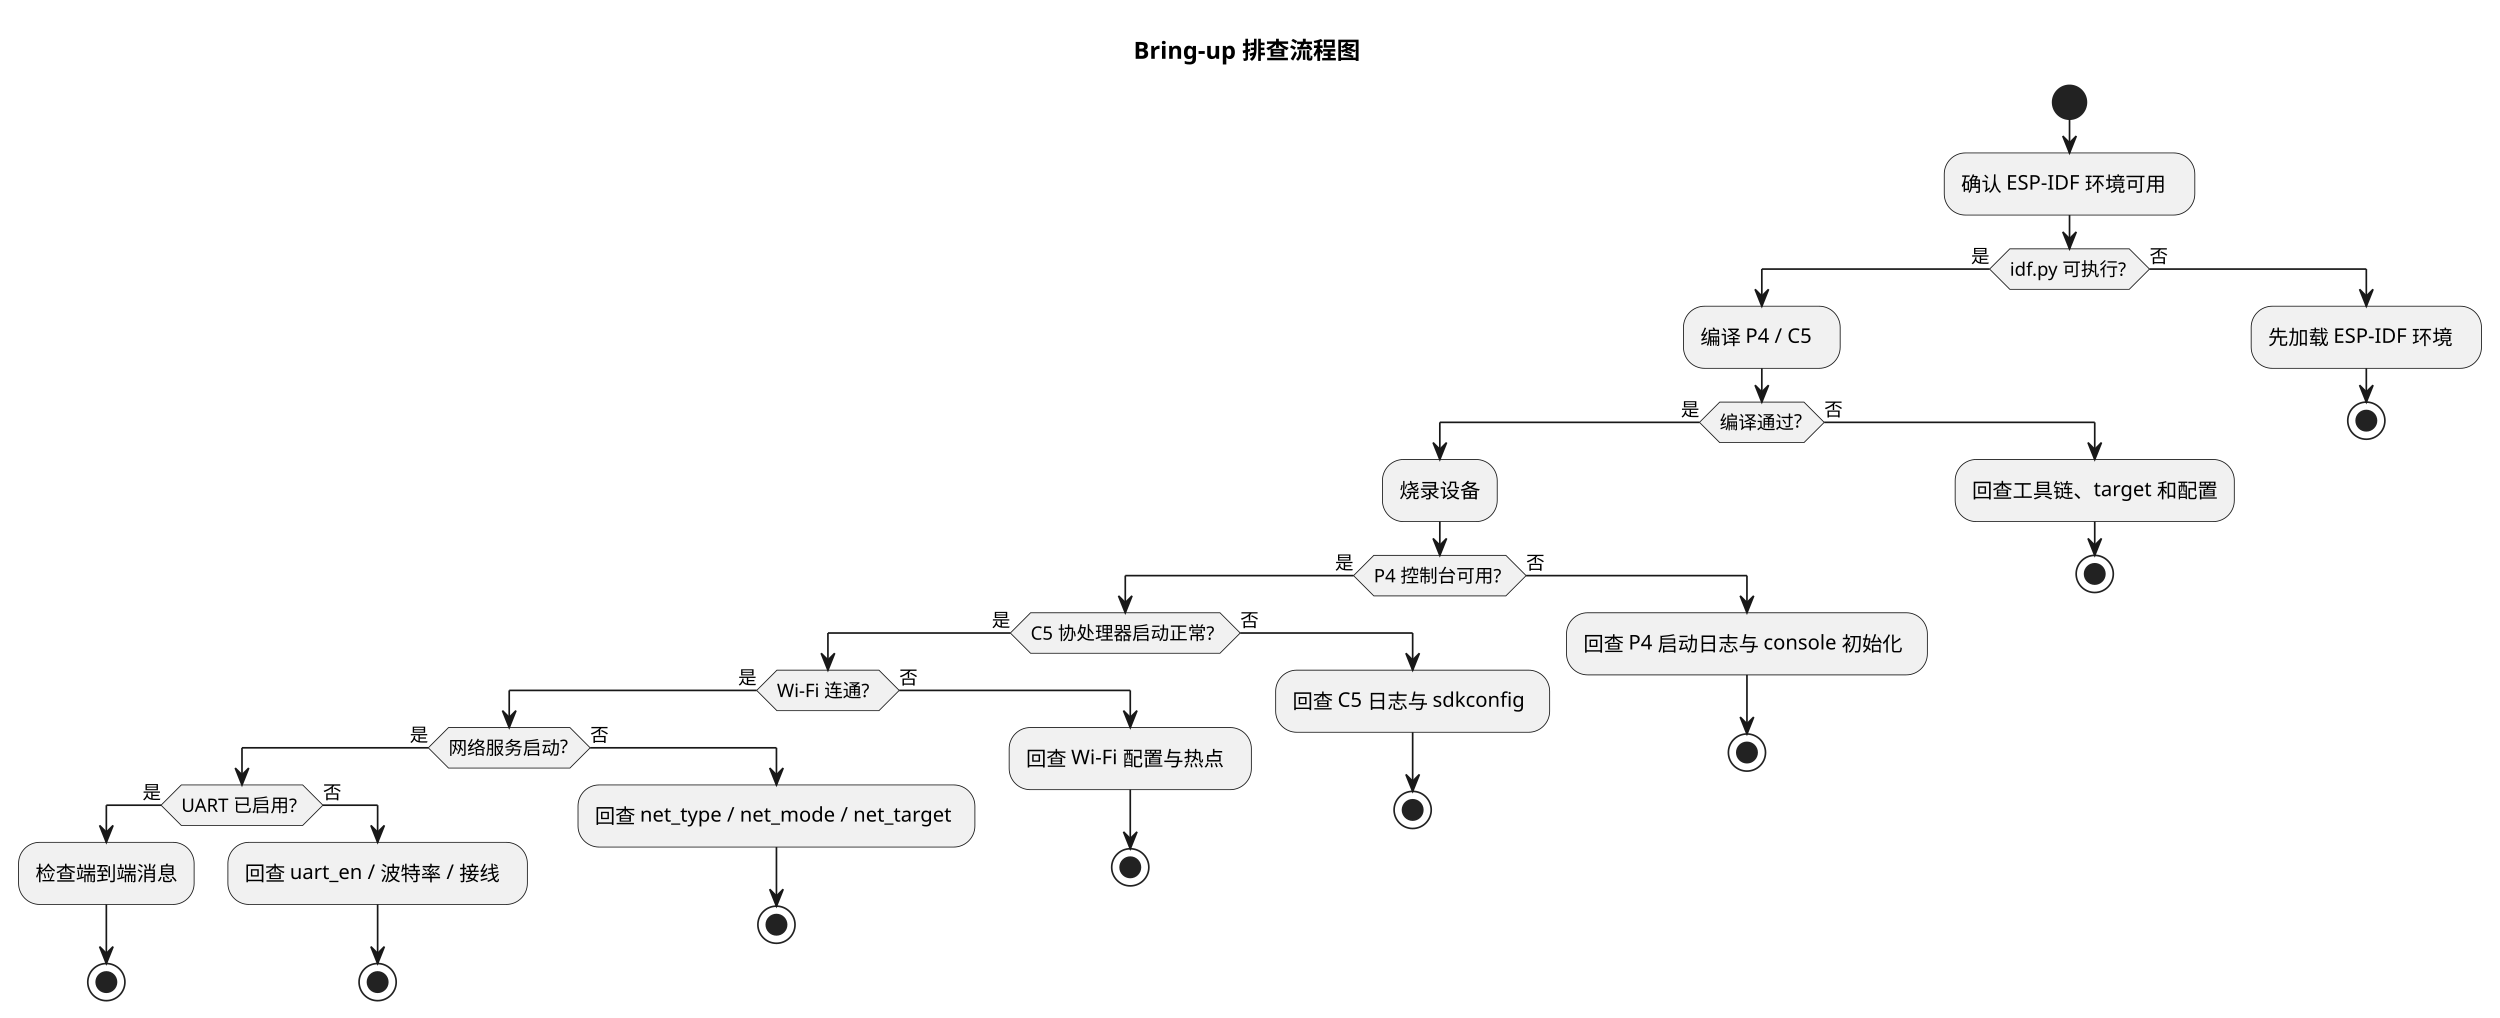
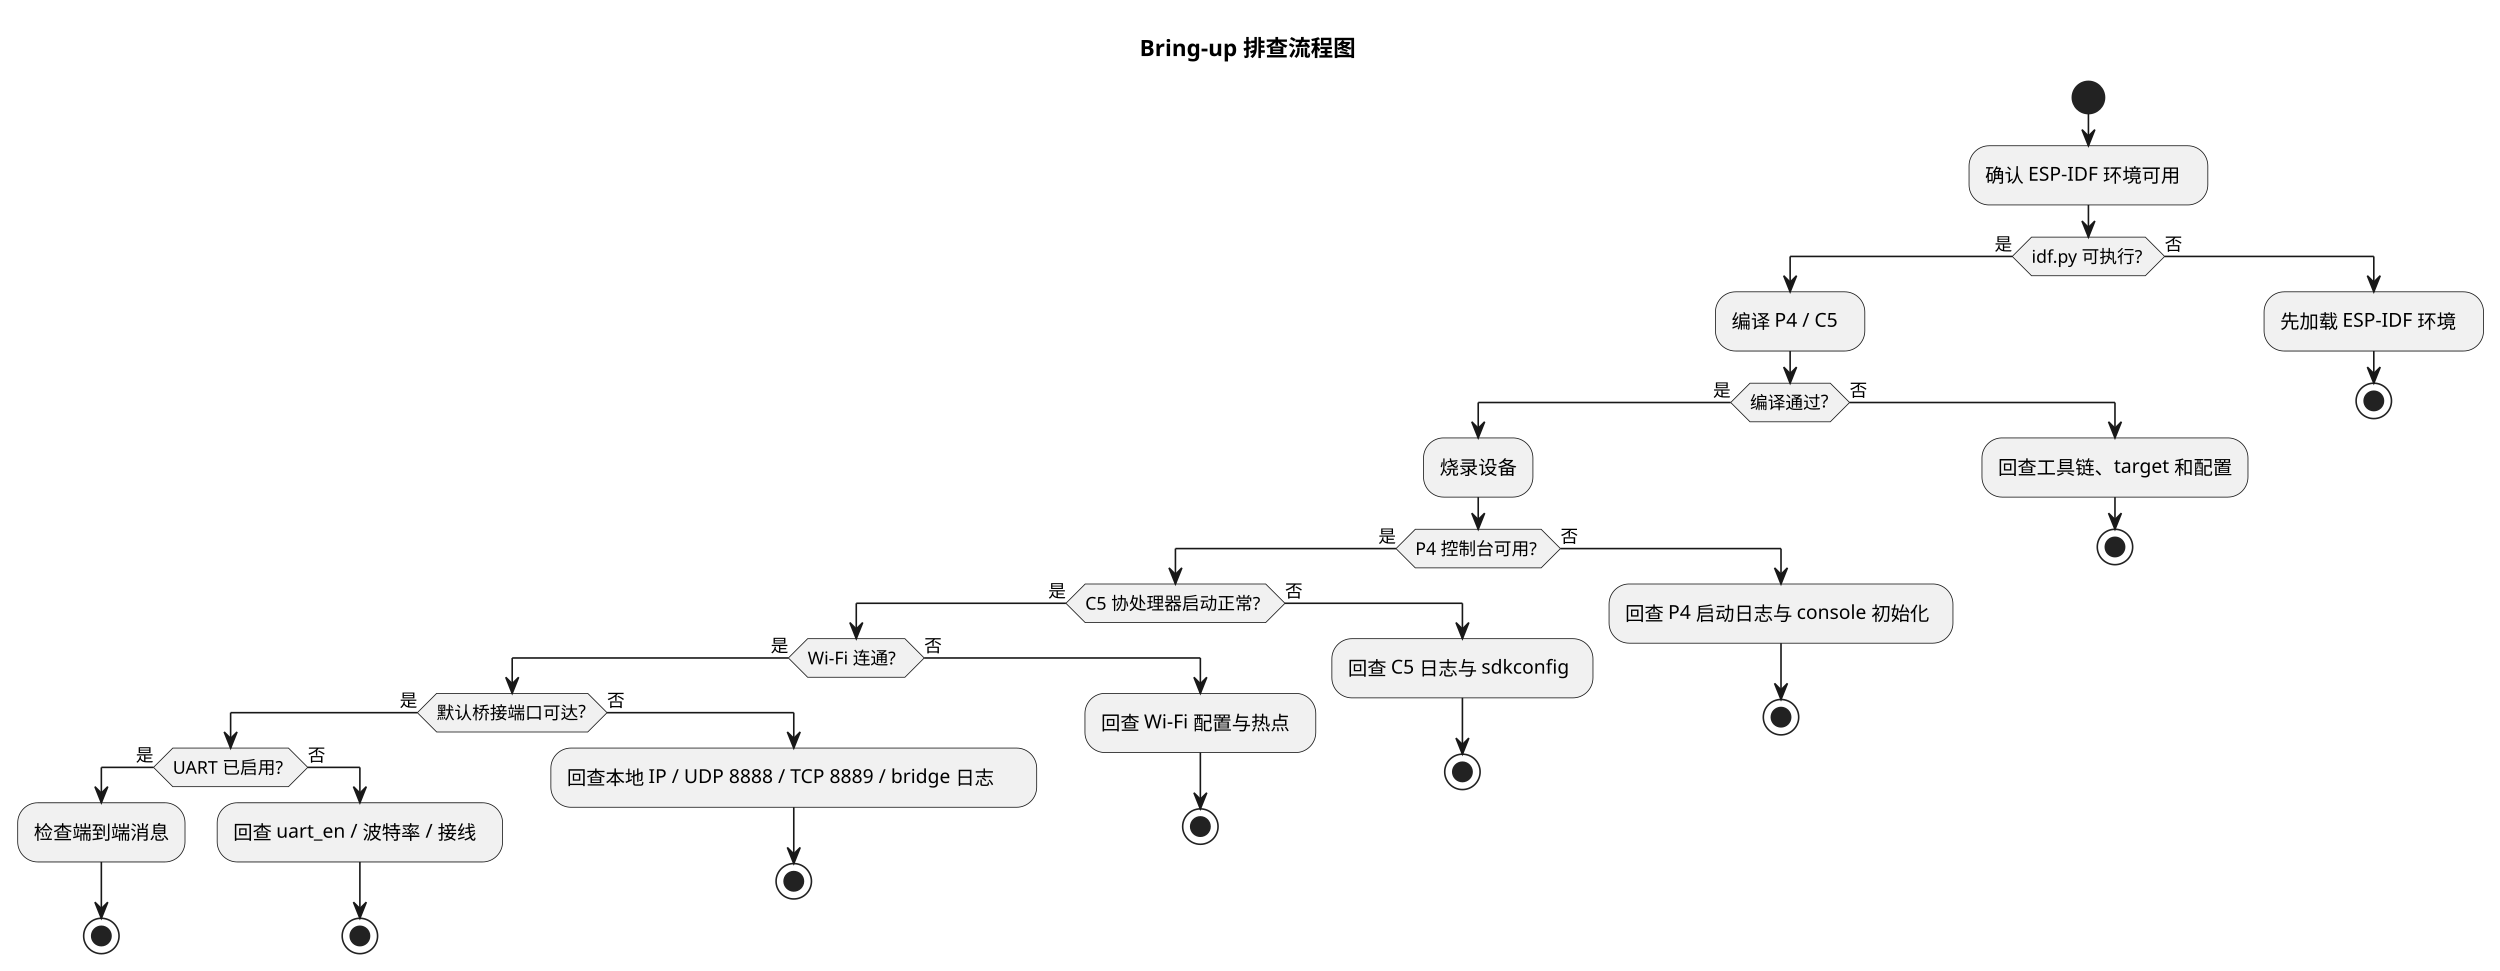
- <svg xmlns="http://www.w3.org/2000/svg" contentStyleType="text/css" data-diagram-type="ACTIVITY" height="603px" preserveAspectRatio="none" style="width:1481px;height:603px;" version="1.1" viewBox="0 0 1481 603" width="1481px" zoomAndPan="magnify">
+ <svg xmlns="http://www.w3.org/2000/svg" contentStyleType="text/css" data-diagram-type="ACTIVITY" height="603px" preserveAspectRatio="none" style="background:#FFFFFF;width:1554px;height:603px;" version="1.1" viewBox="0 0 1554 603" width="1554px" zoomAndPan="magnify">
  <defs />
  <g>
    <g class="title" data-source-line="1">
-       <text fill="#000000" font-family="PingFang SC" font-size="14" font-weight="bold" lengthAdjust="spacing" textLength="135.016" x="671.503" y="34.84">Bring-up 排查流程图</text>
+       <text fill="#000000" font-family="PingFang SC" font-size="14" font-weight="bold" lengthAdjust="spacing" textLength="135.016" x="708.376" y="34.84">Bring-up 排查流程图</text>
    </g>
-     <ellipse cx="1225.99" cy="60.6" fill="#222222" rx="10" ry="10" style="stroke:#222222;stroke-width:1;" />
-     <rect fill="#F1F1F1" height="36.8" rx="12.5" ry="12.5" style="stroke:#181818;stroke-width:0.5;" width="148.424" x="1151.778" y="90.6" />
-     <text fill="#000000" font-family="PingFang SC" font-size="12" lengthAdjust="spacing" textLength="128.424" x="1161.778" y="113.32">确认 ESP-IDF 环境可用</text>
-     <polygon fill="#F1F1F1" points="1190.62,147.4,1261.361,147.4,1273.361,159.4,1261.361,171.4,1190.62,171.4,1178.62,159.4,1190.62,147.4" style="stroke:#181818;stroke-width:0.5;" />
-     <text fill="#000000" font-family="PingFang SC" font-size="11" lengthAdjust="spacing" textLength="70.741" x="1190.62" y="163.36">idf.py 可执行?</text>
-     <text fill="#000000" font-family="PingFang SC" font-size="11" lengthAdjust="spacing" textLength="11" x="1167.62" y="155.66">是</text>
-     <text fill="#000000" font-family="PingFang SC" font-size="11" lengthAdjust="spacing" textLength="11" x="1273.361" y="155.66">否</text>
-     <rect fill="#F1F1F1" height="36.8" rx="12.5" ry="12.5" style="stroke:#181818;stroke-width:0.5;" width="92.828" x="997.291" y="181.4" />
-     <text fill="#000000" font-family="PingFang SC" font-size="12" lengthAdjust="spacing" textLength="72.828" x="1007.291" y="204.12">编译 P4 / C5</text>
-     <polygon fill="#F1F1F1" points="1018.751,238.2,1068.659,238.2,1080.659,250.2,1068.659,262.2,1018.751,262.2,1006.751,250.2,1018.751,238.2" style="stroke:#181818;stroke-width:0.5;" />
-     <text fill="#000000" font-family="PingFang SC" font-size="11" lengthAdjust="spacing" textLength="49.907" x="1018.751" y="254.16">编译通过?</text>
-     <text fill="#000000" font-family="PingFang SC" font-size="11" lengthAdjust="spacing" textLength="11" x="995.751" y="246.46">是</text>
-     <text fill="#000000" font-family="PingFang SC" font-size="11" lengthAdjust="spacing" textLength="11" x="1080.659" y="246.46">否</text>
-     <rect fill="#F1F1F1" height="36.8" rx="12.5" ry="12.5" style="stroke:#181818;stroke-width:0.5;" width="68" x="818.954" y="272.2" />
-     <text fill="#000000" font-family="PingFang SC" font-size="12" lengthAdjust="spacing" textLength="48" x="828.954" y="294.92">烧录设备</text>
-     <polygon fill="#F1F1F1" points="813.838,329,892.07,329,904.07,341,892.07,353,813.838,353,801.838,341,813.838,329" style="stroke:#181818;stroke-width:0.5;" />
-     <text fill="#000000" font-family="PingFang SC" font-size="11" lengthAdjust="spacing" textLength="78.232" x="813.838" y="344.96">P4 控制台可用?</text>
-     <text fill="#000000" font-family="PingFang SC" font-size="11" lengthAdjust="spacing" textLength="11" x="790.838" y="337.26">是</text>
-     <text fill="#000000" font-family="PingFang SC" font-size="11" lengthAdjust="spacing" textLength="11" x="904.07" y="337.26">否</text>
-     <polygon fill="#F1F1F1" points="610.528,363,722.706,363,734.706,375,722.706,387,610.528,387,598.528,375,610.528,363" style="stroke:#181818;stroke-width:0.5;" />
-     <text fill="#000000" font-family="PingFang SC" font-size="11" lengthAdjust="spacing" textLength="112.178" x="610.528" y="378.96">C5 协处理器启动正常?</text>
-     <text fill="#000000" font-family="PingFang SC" font-size="11" lengthAdjust="spacing" textLength="11" x="587.528" y="371.26">是</text>
-     <text fill="#000000" font-family="PingFang SC" font-size="11" lengthAdjust="spacing" textLength="11" x="734.706" y="371.26">否</text>
-     <polygon fill="#F1F1F1" points="460.248,397,520.683,397,532.683,409,520.683,421,460.248,421,448.248,409,460.248,397" style="stroke:#181818;stroke-width:0.5;" />
-     <text fill="#000000" font-family="PingFang SC" font-size="11" lengthAdjust="spacing" textLength="60.434" x="460.248" y="412.96">Wi-Fi 连通?</text>
-     <text fill="#000000" font-family="PingFang SC" font-size="11" lengthAdjust="spacing" textLength="11" x="437.248" y="405.26">是</text>
-     <text fill="#000000" font-family="PingFang SC" font-size="11" lengthAdjust="spacing" textLength="11" x="532.683" y="405.26">否</text>
-     <polygon fill="#F1F1F1" points="265.709,431,337.616,431,349.616,443,337.616,455,265.709,455,253.709,443,265.709,431" style="stroke:#181818;stroke-width:0.5;" />
-     <text fill="#000000" font-family="PingFang SC" font-size="11" lengthAdjust="spacing" textLength="71.907" x="265.709" y="446.96">网络服务启动?</text>
-     <text fill="#000000" font-family="PingFang SC" font-size="11" lengthAdjust="spacing" textLength="11" x="242.709" y="439.26">是</text>
-     <text fill="#000000" font-family="PingFang SC" font-size="11" lengthAdjust="spacing" textLength="11" x="349.616" y="439.26">否</text>
+     <ellipse cx="1298.168" cy="60.6" fill="#222222" rx="10" ry="10" style="stroke:#222222;stroke-width:1;" />
+     <rect fill="#F1F1F1" height="36.8" rx="12.5" ry="12.5" style="stroke:#181818;stroke-width:0.5;" width="148.424" x="1223.956" y="90.6" />
+     <text fill="#000000" font-family="PingFang SC" font-size="12" lengthAdjust="spacing" textLength="128.424" x="1233.956" y="113.32">确认 ESP-IDF 环境可用</text>
+     <polygon fill="#F1F1F1" points="1262.797,147.4,1333.539,147.4,1345.539,159.4,1333.539,171.4,1262.797,171.4,1250.797,159.4,1262.797,147.4" style="stroke:#181818;stroke-width:0.5;" />
+     <text fill="#000000" font-family="PingFang SC" font-size="11" lengthAdjust="spacing" textLength="70.741" x="1262.797" y="163.36">idf.py 可执行?</text>
+     <text fill="#000000" font-family="PingFang SC" font-size="11" lengthAdjust="spacing" textLength="11" x="1239.797" y="155.66">是</text>
+     <text fill="#000000" font-family="PingFang SC" font-size="11" lengthAdjust="spacing" textLength="11" x="1345.539" y="155.66">否</text>
+     <rect fill="#F1F1F1" height="36.8" rx="12.5" ry="12.5" style="stroke:#181818;stroke-width:0.5;" width="92.828" x="1066.334" y="181.4" />
+     <text fill="#000000" font-family="PingFang SC" font-size="12" lengthAdjust="spacing" textLength="72.828" x="1076.334" y="204.12">编译 P4 / C5</text>
+     <polygon fill="#F1F1F1" points="1087.795,238.2,1137.702,238.2,1149.702,250.2,1137.702,262.2,1087.795,262.2,1075.795,250.2,1087.795,238.2" style="stroke:#181818;stroke-width:0.5;" />
+     <text fill="#000000" font-family="PingFang SC" font-size="11" lengthAdjust="spacing" textLength="49.907" x="1087.795" y="254.16">编译通过?</text>
+     <text fill="#000000" font-family="PingFang SC" font-size="11" lengthAdjust="spacing" textLength="11" x="1064.795" y="246.46">是</text>
+     <text fill="#000000" font-family="PingFang SC" font-size="11" lengthAdjust="spacing" textLength="11" x="1149.702" y="246.46">否</text>
+     <rect fill="#F1F1F1" height="36.8" rx="12.5" ry="12.5" style="stroke:#181818;stroke-width:0.5;" width="68" x="884.862" y="272.2" />
+     <text fill="#000000" font-family="PingFang SC" font-size="12" lengthAdjust="spacing" textLength="48" x="894.862" y="294.92">烧录设备</text>
+     <polygon fill="#F1F1F1" points="879.746,329,957.978,329,969.978,341,957.978,353,879.746,353,867.746,341,879.746,329" style="stroke:#181818;stroke-width:0.5;" />
+     <text fill="#000000" font-family="PingFang SC" font-size="11" lengthAdjust="spacing" textLength="78.232" x="879.746" y="344.96">P4 控制台可用?</text>
+     <text fill="#000000" font-family="PingFang SC" font-size="11" lengthAdjust="spacing" textLength="11" x="856.746" y="337.26">是</text>
+     <text fill="#000000" font-family="PingFang SC" font-size="11" lengthAdjust="spacing" textLength="11" x="969.978" y="337.26">否</text>
+     <polygon fill="#F1F1F1" points="674.562,363,786.74,363,798.74,375,786.74,387,674.562,387,662.562,375,674.562,363" style="stroke:#181818;stroke-width:0.5;" />
+     <text fill="#000000" font-family="PingFang SC" font-size="11" lengthAdjust="spacing" textLength="112.178" x="674.562" y="378.96">C5 协处理器启动正常?</text>
+     <text fill="#000000" font-family="PingFang SC" font-size="11" lengthAdjust="spacing" textLength="11" x="651.562" y="371.26">是</text>
+     <text fill="#000000" font-family="PingFang SC" font-size="11" lengthAdjust="spacing" textLength="11" x="798.74" y="371.26">否</text>
+     <polygon fill="#F1F1F1" points="502.046,397,562.48,397,574.48,409,562.48,421,502.046,421,490.046,409,502.046,397" style="stroke:#181818;stroke-width:0.5;" />
+     <text fill="#000000" font-family="PingFang SC" font-size="11" lengthAdjust="spacing" textLength="60.434" x="502.046" y="412.96">Wi-Fi 连通?</text>
+     <text fill="#000000" font-family="PingFang SC" font-size="11" lengthAdjust="spacing" textLength="11" x="479.046" y="405.26">是</text>
+     <text fill="#000000" font-family="PingFang SC" font-size="11" lengthAdjust="spacing" textLength="11" x="574.48" y="405.26">否</text>
+     <polygon fill="#F1F1F1" points="271.428,431,365.336,431,377.336,443,365.336,455,271.428,455,259.428,443,271.428,431" style="stroke:#181818;stroke-width:0.5;" />
+     <text fill="#000000" font-family="PingFang SC" font-size="11" lengthAdjust="spacing" textLength="93.907" x="271.428" y="446.96">默认桥接端口可达?</text>
+     <text fill="#000000" font-family="PingFang SC" font-size="11" lengthAdjust="spacing" textLength="11" x="248.429" y="439.26">是</text>
+     <text fill="#000000" font-family="PingFang SC" font-size="11" lengthAdjust="spacing" textLength="11" x="377.336" y="439.26">否</text>
    <polygon fill="#F1F1F1" points="107.406,465,179.302,465,191.302,477,179.302,489,107.406,489,95.406,477,107.406,465" style="stroke:#181818;stroke-width:0.5;" />
    <text fill="#000000" font-family="PingFang SC" font-size="11" lengthAdjust="spacing" textLength="71.896" x="107.406" y="480.96">UART 已启用?</text>
    <text fill="#000000" font-family="PingFang SC" font-size="11" lengthAdjust="spacing" textLength="11" x="84.406" y="473.26">是</text>
    <text fill="#000000" font-family="PingFang SC" font-size="11" lengthAdjust="spacing" textLength="11" x="191.302" y="473.26">否</text>
    <rect fill="#F1F1F1" height="36.8" rx="12.5" ry="12.5" style="stroke:#181818;stroke-width:0.5;" width="104" x="11" y="499" />
    <text fill="#000000" font-family="PingFang SC" font-size="12" lengthAdjust="spacing" textLength="84" x="21" y="521.72">检查端到端消息</text>
    <ellipse cx="63" cy="581.8" fill="none" rx="11" ry="11" style="stroke:#222222;stroke-width:1;" />
    <ellipse cx="63" cy="581.8" fill="#222222" rx="6" ry="6" style="stroke:#222222;stroke-width:1;" />
    <rect fill="#F1F1F1" height="36.8" rx="12.5" ry="12.5" style="stroke:#181818;stroke-width:0.5;" width="177.416" x="135" y="499" />
    <text fill="#000000" font-family="PingFang SC" font-size="12" lengthAdjust="spacing" textLength="157.416" x="145" y="521.72">回查 uart_en / 波特率 / 接线</text>
    <ellipse cx="223.708" cy="581.8" fill="none" rx="11" ry="11" style="stroke:#222222;stroke-width:1;" />
    <ellipse cx="223.708" cy="581.8" fill="#222222" rx="6" ry="6" style="stroke:#222222;stroke-width:1;" />
-     <rect fill="#F1F1F1" height="36.8" rx="12.5" ry="12.5" style="stroke:#181818;stroke-width:0.5;" width="235.112" x="342.416" y="465" />
-     <text fill="#000000" font-family="PingFang SC" font-size="12" lengthAdjust="spacing" textLength="215.112" x="352.416" y="487.72">回查 net_type / net_mode / net_target</text>
-     <ellipse cx="459.972" cy="547.8" fill="none" rx="11" ry="11" style="stroke:#222222;stroke-width:1;" />
-     <ellipse cx="459.972" cy="547.8" fill="#222222" rx="6" ry="6" style="stroke:#222222;stroke-width:1;" />
-     <rect fill="#F1F1F1" height="36.8" rx="12.5" ry="12.5" style="stroke:#181818;stroke-width:0.5;" width="143.48" x="597.831" y="431" />
-     <text fill="#000000" font-family="PingFang SC" font-size="12" lengthAdjust="spacing" textLength="123.48" x="607.831" y="453.72">回查 Wi-Fi 配置与热点</text>
-     <ellipse cx="669.571" cy="513.8" fill="none" rx="11" ry="11" style="stroke:#222222;stroke-width:1;" />
-     <ellipse cx="669.571" cy="513.8" fill="#222222" rx="6" ry="6" style="stroke:#222222;stroke-width:1;" />
-     <rect fill="#F1F1F1" height="36.8" rx="12.5" ry="12.5" style="stroke:#181818;stroke-width:0.5;" width="162.308" x="755.706" y="397" />
-     <text fill="#000000" font-family="PingFang SC" font-size="12" lengthAdjust="spacing" textLength="142.308" x="765.706" y="419.72">回查 C5 日志与 sdkconfig</text>
-     <ellipse cx="836.86" cy="479.8" fill="none" rx="11" ry="11" style="stroke:#222222;stroke-width:1;" />
-     <ellipse cx="836.86" cy="479.8" fill="#222222" rx="6" ry="6" style="stroke:#222222;stroke-width:1;" />
-     <rect fill="#F1F1F1" height="36.8" rx="12.5" ry="12.5" style="stroke:#181818;stroke-width:0.5;" width="213.764" x="928.014" y="363" />
-     <text fill="#000000" font-family="PingFang SC" font-size="12" lengthAdjust="spacing" textLength="193.764" x="938.014" y="385.72">回查 P4 启动日志与 console 初始化</text>
-     <ellipse cx="1034.896" cy="445.8" fill="none" rx="11" ry="11" style="stroke:#222222;stroke-width:1;" />
-     <ellipse cx="1034.896" cy="445.8" fill="#222222" rx="6" ry="6" style="stroke:#222222;stroke-width:1;" />
-     <rect fill="#F1F1F1" height="36.8" rx="12.5" ry="12.5" style="stroke:#181818;stroke-width:0.5;" width="165.356" x="1158.243" y="272.2" />
-     <text fill="#000000" font-family="PingFang SC" font-size="12" lengthAdjust="spacing" textLength="145.356" x="1168.243" y="294.92">回查工具链、target 和配置</text>
-     <ellipse cx="1240.92" cy="340" fill="none" rx="11" ry="11" style="stroke:#222222;stroke-width:1;" />
-     <ellipse cx="1240.92" cy="340" fill="#222222" rx="6" ry="6" style="stroke:#222222;stroke-width:1;" />
-     <rect fill="#F1F1F1" height="36.8" rx="12.5" ry="12.5" style="stroke:#181818;stroke-width:0.5;" width="136.424" x="1333.599" y="181.4" />
-     <text fill="#000000" font-family="PingFang SC" font-size="12" lengthAdjust="spacing" textLength="116.424" x="1343.599" y="204.12">先加载 ESP-IDF 环境</text>
-     <ellipse cx="1401.811" cy="249.2" fill="none" rx="11" ry="11" style="stroke:#222222;stroke-width:1;" />
-     <ellipse cx="1401.811" cy="249.2" fill="#222222" rx="6" ry="6" style="stroke:#222222;stroke-width:1;" />
-     <line style="stroke:#181818;stroke-width:1;" x1="1225.99" x2="1225.99" y1="70.6" y2="90.6" />
-     <polygon fill="#181818" points="1221.99,80.6,1225.99,90.6,1229.99,80.6,1225.99,84.6" style="stroke:#181818;stroke-width:1;" />
+     <rect fill="#F1F1F1" height="36.8" rx="12.5" ry="12.5" style="stroke:#181818;stroke-width:0.5;" width="301.988" x="342.416" y="465" />
+     <text fill="#000000" font-family="PingFang SC" font-size="12" lengthAdjust="spacing" textLength="281.988" x="352.416" y="487.72">回查本地 IP / UDP 8888 / TCP 8889 / bridge 日志</text>
+     <ellipse cx="493.41" cy="547.8" fill="none" rx="11" ry="11" style="stroke:#222222;stroke-width:1;" />
+     <ellipse cx="493.41" cy="547.8" fill="#222222" rx="6" ry="6" style="stroke:#222222;stroke-width:1;" />
+     <rect fill="#F1F1F1" height="36.8" rx="12.5" ry="12.5" style="stroke:#181818;stroke-width:0.5;" width="143.48" x="674.404" y="431" />
+     <text fill="#000000" font-family="PingFang SC" font-size="12" lengthAdjust="spacing" textLength="123.48" x="684.404" y="453.72">回查 Wi-Fi 配置与热点</text>
+     <ellipse cx="746.144" cy="513.8" fill="none" rx="11" ry="11" style="stroke:#222222;stroke-width:1;" />
+     <ellipse cx="746.144" cy="513.8" fill="#222222" rx="6" ry="6" style="stroke:#222222;stroke-width:1;" />
+     <rect fill="#F1F1F1" height="36.8" rx="12.5" ry="12.5" style="stroke:#181818;stroke-width:0.5;" width="162.308" x="827.884" y="397" />
+     <text fill="#000000" font-family="PingFang SC" font-size="12" lengthAdjust="spacing" textLength="142.308" x="837.884" y="419.72">回查 C5 日志与 sdkconfig</text>
+     <ellipse cx="909.038" cy="479.8" fill="none" rx="11" ry="11" style="stroke:#222222;stroke-width:1;" />
+     <ellipse cx="909.038" cy="479.8" fill="#222222" rx="6" ry="6" style="stroke:#222222;stroke-width:1;" />
+     <rect fill="#F1F1F1" height="36.8" rx="12.5" ry="12.5" style="stroke:#181818;stroke-width:0.5;" width="213.764" x="1000.192" y="363" />
+     <text fill="#000000" font-family="PingFang SC" font-size="12" lengthAdjust="spacing" textLength="193.764" x="1010.192" y="385.72">回查 P4 启动日志与 console 初始化</text>
+     <ellipse cx="1107.074" cy="445.8" fill="none" rx="11" ry="11" style="stroke:#222222;stroke-width:1;" />
+     <ellipse cx="1107.074" cy="445.8" fill="#222222" rx="6" ry="6" style="stroke:#222222;stroke-width:1;" />
+     <rect fill="#F1F1F1" height="36.8" rx="12.5" ry="12.5" style="stroke:#181818;stroke-width:0.5;" width="165.356" x="1231.988" y="272.2" />
+     <text fill="#000000" font-family="PingFang SC" font-size="12" lengthAdjust="spacing" textLength="145.356" x="1241.988" y="294.92">回查工具链、target 和配置</text>
+     <ellipse cx="1314.666" cy="340" fill="none" rx="11" ry="11" style="stroke:#222222;stroke-width:1;" />
+     <ellipse cx="1314.666" cy="340" fill="#222222" rx="6" ry="6" style="stroke:#222222;stroke-width:1;" />
+     <rect fill="#F1F1F1" height="36.8" rx="12.5" ry="12.5" style="stroke:#181818;stroke-width:0.5;" width="136.424" x="1407.344" y="181.4" />
+     <text fill="#000000" font-family="PingFang SC" font-size="12" lengthAdjust="spacing" textLength="116.424" x="1417.344" y="204.12">先加载 ESP-IDF 环境</text>
+     <ellipse cx="1475.556" cy="249.2" fill="none" rx="11" ry="11" style="stroke:#222222;stroke-width:1;" />
+     <ellipse cx="1475.556" cy="249.2" fill="#222222" rx="6" ry="6" style="stroke:#222222;stroke-width:1;" />
+     <line style="stroke:#181818;stroke-width:1;" x1="1298.168" x2="1298.168" y1="70.6" y2="90.6" />
+     <polygon fill="#181818" points="1294.168,80.6,1298.168,90.6,1302.168,80.6,1298.168,84.6" style="stroke:#181818;stroke-width:1;" />
    <line style="stroke:#181818;stroke-width:1;" x1="63" x2="63" y1="535.8" y2="570.8" />
    <polygon fill="#181818" points="59,560.8,63,570.8,67,560.8,63,564.8" style="stroke:#181818;stroke-width:1;" />
    <line style="stroke:#181818;stroke-width:1;" x1="223.708" x2="223.708" y1="535.8" y2="570.8" />
    <polygon fill="#181818" points="219.708,560.8,223.708,570.8,227.708,560.8,223.708,564.8" style="stroke:#181818;stroke-width:1;" />
    <line style="stroke:#181818;stroke-width:1;" x1="95.406" x2="63" y1="477" y2="477" />
    <line style="stroke:#181818;stroke-width:1;" x1="63" x2="63" y1="477" y2="499" />
    <polygon fill="#181818" points="59,489,63,499,67,489,63,493" style="stroke:#181818;stroke-width:1;" />
    <line style="stroke:#181818;stroke-width:1;" x1="191.302" x2="223.708" y1="477" y2="477" />
    <line style="stroke:#181818;stroke-width:1;" x1="223.708" x2="223.708" y1="477" y2="499" />
    <polygon fill="#181818" points="219.708,489,223.708,499,227.708,489,223.708,493" style="stroke:#181818;stroke-width:1;" />
-     <line style="stroke:#181818;stroke-width:1;" x1="459.972" x2="459.972" y1="501.8" y2="536.8" />
-     <polygon fill="#181818" points="455.972,526.8,459.972,536.8,463.972,526.8,459.972,530.8" style="stroke:#181818;stroke-width:1;" />
-     <line style="stroke:#181818;stroke-width:1;" x1="253.709" x2="143.354" y1="443" y2="443" />
+     <line style="stroke:#181818;stroke-width:1;" x1="493.41" x2="493.41" y1="501.8" y2="536.8" />
+     <polygon fill="#181818" points="489.41,526.8,493.41,536.8,497.41,526.8,493.41,530.8" style="stroke:#181818;stroke-width:1;" />
+     <line style="stroke:#181818;stroke-width:1;" x1="259.428" x2="143.354" y1="443" y2="443" />
    <line style="stroke:#181818;stroke-width:1;" x1="143.354" x2="143.354" y1="443" y2="465" />
    <polygon fill="#181818" points="139.354,455,143.354,465,147.354,455,143.354,459" style="stroke:#181818;stroke-width:1;" />
-     <line style="stroke:#181818;stroke-width:1;" x1="349.616" x2="459.972" y1="443" y2="443" />
-     <line style="stroke:#181818;stroke-width:1;" x1="459.972" x2="459.972" y1="443" y2="465" />
-     <polygon fill="#181818" points="455.972,455,459.972,465,463.972,455,459.972,459" style="stroke:#181818;stroke-width:1;" />
-     <line style="stroke:#181818;stroke-width:1;" x1="669.571" x2="669.571" y1="467.8" y2="502.8" />
-     <polygon fill="#181818" points="665.571,492.8,669.571,502.8,673.571,492.8,669.571,496.8" style="stroke:#181818;stroke-width:1;" />
-     <line style="stroke:#181818;stroke-width:1;" x1="448.248" x2="301.663" y1="409" y2="409" />
-     <line style="stroke:#181818;stroke-width:1;" x1="301.663" x2="301.663" y1="409" y2="431" />
-     <polygon fill="#181818" points="297.663,421,301.663,431,305.663,421,301.663,425" style="stroke:#181818;stroke-width:1;" />
-     <line style="stroke:#181818;stroke-width:1;" x1="532.683" x2="669.571" y1="409" y2="409" />
-     <line style="stroke:#181818;stroke-width:1;" x1="669.571" x2="669.571" y1="409" y2="431" />
-     <polygon fill="#181818" points="665.571,421,669.571,431,673.571,421,669.571,425" style="stroke:#181818;stroke-width:1;" />
-     <line style="stroke:#181818;stroke-width:1;" x1="836.86" x2="836.86" y1="433.8" y2="468.8" />
-     <polygon fill="#181818" points="832.86,458.8,836.86,468.8,840.86,458.8,836.86,462.8" style="stroke:#181818;stroke-width:1;" />
-     <line style="stroke:#181818;stroke-width:1;" x1="598.528" x2="490.466" y1="375" y2="375" />
-     <line style="stroke:#181818;stroke-width:1;" x1="490.466" x2="490.466" y1="375" y2="397" />
-     <polygon fill="#181818" points="486.466,387,490.466,397,494.466,387,490.466,391" style="stroke:#181818;stroke-width:1;" />
-     <line style="stroke:#181818;stroke-width:1;" x1="734.706" x2="836.86" y1="375" y2="375" />
-     <line style="stroke:#181818;stroke-width:1;" x1="836.86" x2="836.86" y1="375" y2="397" />
-     <polygon fill="#181818" points="832.86,387,836.86,397,840.86,387,836.86,391" style="stroke:#181818;stroke-width:1;" />
-     <line style="stroke:#181818;stroke-width:1;" x1="1034.896" x2="1034.896" y1="399.8" y2="434.8" />
-     <polygon fill="#181818" points="1030.896,424.8,1034.896,434.8,1038.896,424.8,1034.896,428.8" style="stroke:#181818;stroke-width:1;" />
-     <line style="stroke:#181818;stroke-width:1;" x1="801.838" x2="666.617" y1="341" y2="341" />
-     <line style="stroke:#181818;stroke-width:1;" x1="666.617" x2="666.617" y1="341" y2="363" />
-     <polygon fill="#181818" points="662.617,353,666.617,363,670.617,353,666.617,357" style="stroke:#181818;stroke-width:1;" />
-     <line style="stroke:#181818;stroke-width:1;" x1="904.07" x2="1034.896" y1="341" y2="341" />
-     <line style="stroke:#181818;stroke-width:1;" x1="1034.896" x2="1034.896" y1="341" y2="363" />
-     <polygon fill="#181818" points="1030.896,353,1034.896,363,1038.896,353,1034.896,357" style="stroke:#181818;stroke-width:1;" />
-     <line style="stroke:#181818;stroke-width:1;" x1="852.954" x2="852.954" y1="309" y2="329" />
-     <polygon fill="#181818" points="848.954,319,852.954,329,856.954,319,852.954,323" style="stroke:#181818;stroke-width:1;" />
-     <line style="stroke:#181818;stroke-width:1;" x1="1240.92" x2="1240.92" y1="309" y2="329" />
-     <polygon fill="#181818" points="1236.92,319,1240.92,329,1244.92,319,1240.92,323" style="stroke:#181818;stroke-width:1;" />
-     <line style="stroke:#181818;stroke-width:1;" x1="1006.751" x2="852.954" y1="250.2" y2="250.2" />
-     <line style="stroke:#181818;stroke-width:1;" x1="852.954" x2="852.954" y1="250.2" y2="272.2" />
-     <polygon fill="#181818" points="848.954,262.2,852.954,272.2,856.954,262.2,852.954,266.2" style="stroke:#181818;stroke-width:1;" />
-     <line style="stroke:#181818;stroke-width:1;" x1="1080.659" x2="1240.92" y1="250.2" y2="250.2" />
-     <line style="stroke:#181818;stroke-width:1;" x1="1240.92" x2="1240.92" y1="250.2" y2="272.2" />
-     <polygon fill="#181818" points="1236.92,262.2,1240.92,272.2,1244.92,262.2,1240.92,266.2" style="stroke:#181818;stroke-width:1;" />
-     <line style="stroke:#181818;stroke-width:1;" x1="1043.705" x2="1043.705" y1="218.2" y2="238.2" />
-     <polygon fill="#181818" points="1039.705,228.2,1043.705,238.2,1047.705,228.2,1043.705,232.2" style="stroke:#181818;stroke-width:1;" />
-     <line style="stroke:#181818;stroke-width:1;" x1="1401.811" x2="1401.811" y1="218.2" y2="238.2" />
-     <polygon fill="#181818" points="1397.811,228.2,1401.811,238.2,1405.811,228.2,1401.811,232.2" style="stroke:#181818;stroke-width:1;" />
-     <line style="stroke:#181818;stroke-width:1;" x1="1178.62" x2="1043.705" y1="159.4" y2="159.4" />
-     <line style="stroke:#181818;stroke-width:1;" x1="1043.705" x2="1043.705" y1="159.4" y2="181.4" />
-     <polygon fill="#181818" points="1039.705,171.4,1043.705,181.4,1047.705,171.4,1043.705,175.4" style="stroke:#181818;stroke-width:1;" />
-     <line style="stroke:#181818;stroke-width:1;" x1="1273.361" x2="1401.811" y1="159.4" y2="159.4" />
-     <line style="stroke:#181818;stroke-width:1;" x1="1401.811" x2="1401.811" y1="159.4" y2="181.4" />
-     <polygon fill="#181818" points="1397.811,171.4,1401.811,181.4,1405.811,171.4,1401.811,175.4" style="stroke:#181818;stroke-width:1;" />
-     <line style="stroke:#181818;stroke-width:1;" x1="1225.99" x2="1225.99" y1="127.4" y2="147.4" />
-     <polygon fill="#181818" points="1221.99,137.4,1225.99,147.4,1229.99,137.4,1225.99,141.4" style="stroke:#181818;stroke-width:1;" />
+     <line style="stroke:#181818;stroke-width:1;" x1="377.336" x2="493.41" y1="443" y2="443" />
+     <line style="stroke:#181818;stroke-width:1;" x1="493.41" x2="493.41" y1="443" y2="465" />
+     <polygon fill="#181818" points="489.41,455,493.41,465,497.41,455,493.41,459" style="stroke:#181818;stroke-width:1;" />
+     <line style="stroke:#181818;stroke-width:1;" x1="746.144" x2="746.144" y1="467.8" y2="502.8" />
+     <polygon fill="#181818" points="742.144,492.8,746.144,502.8,750.144,492.8,746.144,496.8" style="stroke:#181818;stroke-width:1;" />
+     <line style="stroke:#181818;stroke-width:1;" x1="490.046" x2="318.382" y1="409" y2="409" />
+     <line style="stroke:#181818;stroke-width:1;" x1="318.382" x2="318.382" y1="409" y2="431" />
+     <polygon fill="#181818" points="314.382,421,318.382,431,322.382,421,318.382,425" style="stroke:#181818;stroke-width:1;" />
+     <line style="stroke:#181818;stroke-width:1;" x1="574.48" x2="746.144" y1="409" y2="409" />
+     <line style="stroke:#181818;stroke-width:1;" x1="746.144" x2="746.144" y1="409" y2="431" />
+     <polygon fill="#181818" points="742.144,421,746.144,431,750.144,421,746.144,425" style="stroke:#181818;stroke-width:1;" />
+     <line style="stroke:#181818;stroke-width:1;" x1="909.038" x2="909.038" y1="433.8" y2="468.8" />
+     <polygon fill="#181818" points="905.038,458.8,909.038,468.8,913.038,458.8,909.038,462.8" style="stroke:#181818;stroke-width:1;" />
+     <line style="stroke:#181818;stroke-width:1;" x1="662.562" x2="532.263" y1="375" y2="375" />
+     <line style="stroke:#181818;stroke-width:1;" x1="532.263" x2="532.263" y1="375" y2="397" />
+     <polygon fill="#181818" points="528.263,387,532.263,397,536.263,387,532.263,391" style="stroke:#181818;stroke-width:1;" />
+     <line style="stroke:#181818;stroke-width:1;" x1="798.74" x2="909.038" y1="375" y2="375" />
+     <line style="stroke:#181818;stroke-width:1;" x1="909.038" x2="909.038" y1="375" y2="397" />
+     <polygon fill="#181818" points="905.038,387,909.038,397,913.038,387,909.038,391" style="stroke:#181818;stroke-width:1;" />
+     <line style="stroke:#181818;stroke-width:1;" x1="1107.074" x2="1107.074" y1="399.8" y2="434.8" />
+     <polygon fill="#181818" points="1103.074,424.8,1107.074,434.8,1111.074,424.8,1107.074,428.8" style="stroke:#181818;stroke-width:1;" />
+     <line style="stroke:#181818;stroke-width:1;" x1="867.746" x2="730.65" y1="341" y2="341" />
+     <line style="stroke:#181818;stroke-width:1;" x1="730.65" x2="730.65" y1="341" y2="363" />
+     <polygon fill="#181818" points="726.65,353,730.65,363,734.65,353,730.65,357" style="stroke:#181818;stroke-width:1;" />
+     <line style="stroke:#181818;stroke-width:1;" x1="969.978" x2="1107.074" y1="341" y2="341" />
+     <line style="stroke:#181818;stroke-width:1;" x1="1107.074" x2="1107.074" y1="341" y2="363" />
+     <polygon fill="#181818" points="1103.074,353,1107.074,363,1111.074,353,1107.074,357" style="stroke:#181818;stroke-width:1;" />
+     <line style="stroke:#181818;stroke-width:1;" x1="918.862" x2="918.862" y1="309" y2="329" />
+     <polygon fill="#181818" points="914.862,319,918.862,329,922.862,319,918.862,323" style="stroke:#181818;stroke-width:1;" />
+     <line style="stroke:#181818;stroke-width:1;" x1="1314.666" x2="1314.666" y1="309" y2="329" />
+     <polygon fill="#181818" points="1310.666,319,1314.666,329,1318.666,319,1314.666,323" style="stroke:#181818;stroke-width:1;" />
+     <line style="stroke:#181818;stroke-width:1;" x1="1075.795" x2="918.862" y1="250.2" y2="250.2" />
+     <line style="stroke:#181818;stroke-width:1;" x1="918.862" x2="918.862" y1="250.2" y2="272.2" />
+     <polygon fill="#181818" points="914.862,262.2,918.862,272.2,922.862,262.2,918.862,266.2" style="stroke:#181818;stroke-width:1;" />
+     <line style="stroke:#181818;stroke-width:1;" x1="1149.702" x2="1314.666" y1="250.2" y2="250.2" />
+     <line style="stroke:#181818;stroke-width:1;" x1="1314.666" x2="1314.666" y1="250.2" y2="272.2" />
+     <polygon fill="#181818" points="1310.666,262.2,1314.666,272.2,1318.666,262.2,1314.666,266.2" style="stroke:#181818;stroke-width:1;" />
+     <line style="stroke:#181818;stroke-width:1;" x1="1112.748" x2="1112.748" y1="218.2" y2="238.2" />
+     <polygon fill="#181818" points="1108.748,228.2,1112.748,238.2,1116.748,228.2,1112.748,232.2" style="stroke:#181818;stroke-width:1;" />
+     <line style="stroke:#181818;stroke-width:1;" x1="1475.556" x2="1475.556" y1="218.2" y2="238.2" />
+     <polygon fill="#181818" points="1471.556,228.2,1475.556,238.2,1479.556,228.2,1475.556,232.2" style="stroke:#181818;stroke-width:1;" />
+     <line style="stroke:#181818;stroke-width:1;" x1="1250.797" x2="1112.748" y1="159.4" y2="159.4" />
+     <line style="stroke:#181818;stroke-width:1;" x1="1112.748" x2="1112.748" y1="159.4" y2="181.4" />
+     <polygon fill="#181818" points="1108.748,171.4,1112.748,181.4,1116.748,171.4,1112.748,175.4" style="stroke:#181818;stroke-width:1;" />
+     <line style="stroke:#181818;stroke-width:1;" x1="1345.539" x2="1475.556" y1="159.4" y2="159.4" />
+     <line style="stroke:#181818;stroke-width:1;" x1="1475.556" x2="1475.556" y1="159.4" y2="181.4" />
+     <polygon fill="#181818" points="1471.556,171.4,1475.556,181.4,1479.556,171.4,1475.556,175.4" style="stroke:#181818;stroke-width:1;" />
+     <line style="stroke:#181818;stroke-width:1;" x1="1298.168" x2="1298.168" y1="127.4" y2="147.4" />
+     <polygon fill="#181818" points="1294.168,137.4,1298.168,147.4,1302.168,137.4,1298.168,141.4" style="stroke:#181818;stroke-width:1;" />
  </g>
</svg>
